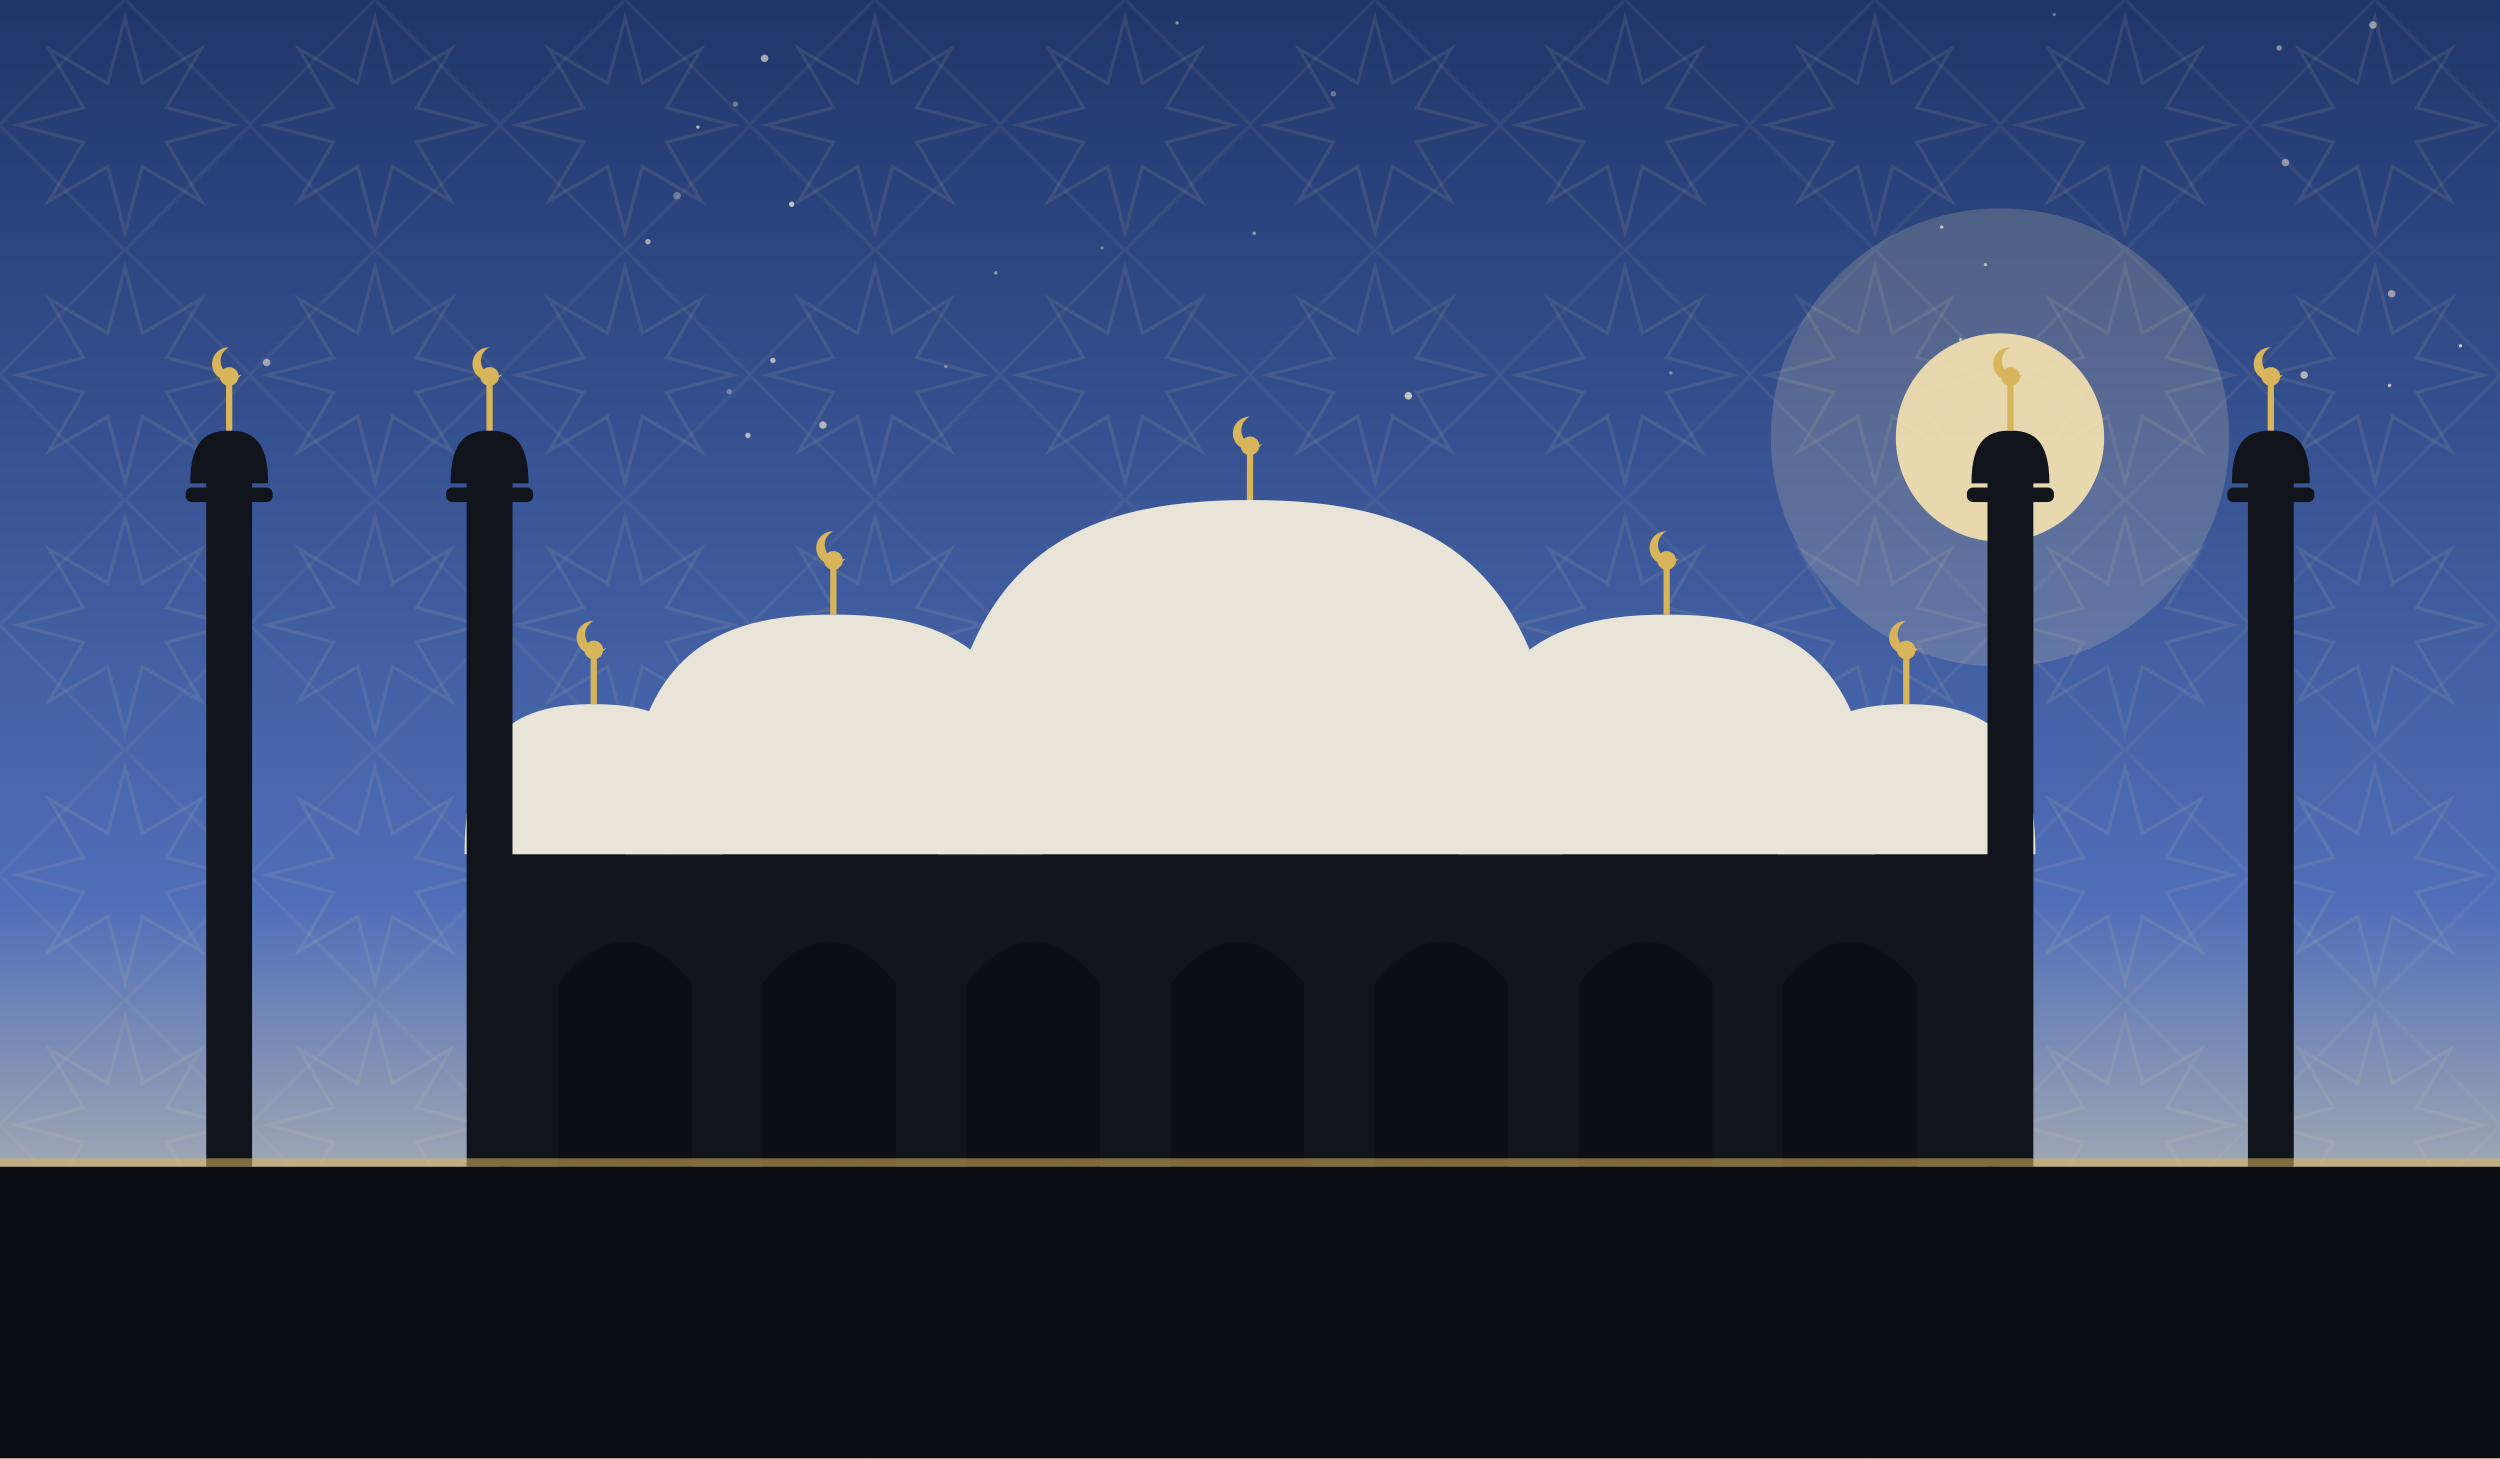
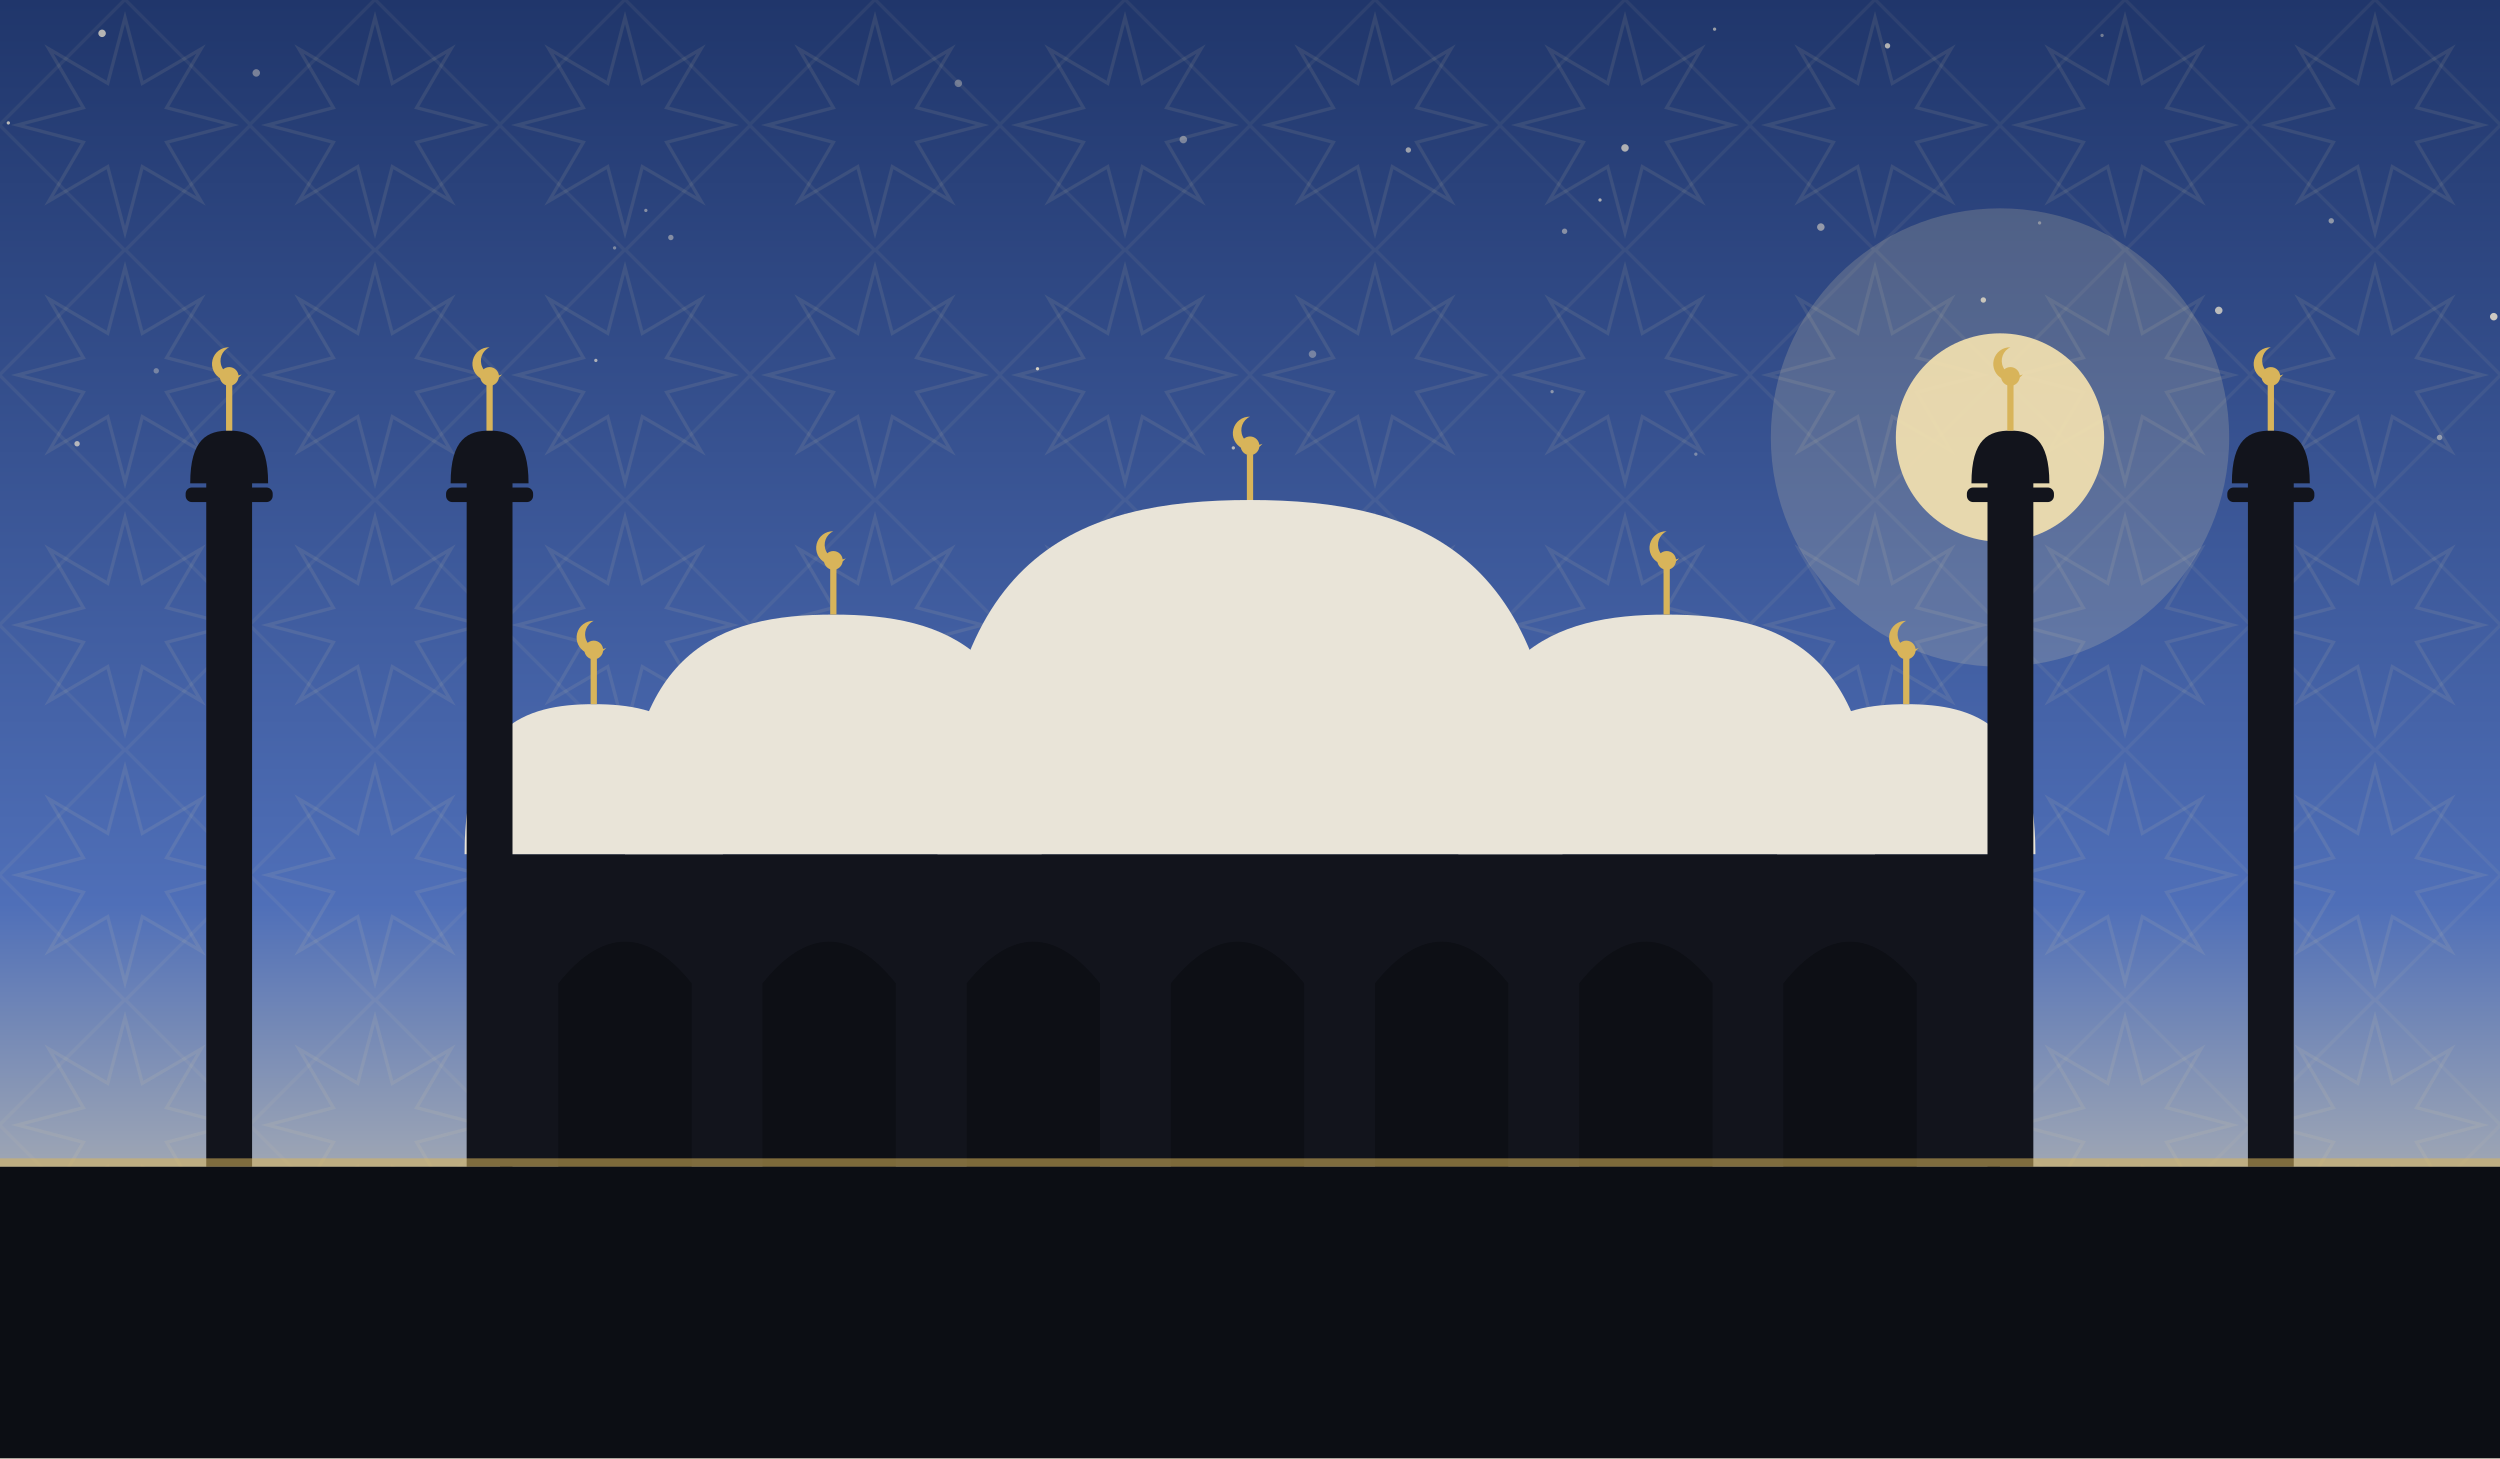
<svg xmlns="http://www.w3.org/2000/svg" viewBox="0 0 1200 700" role="img">
  <defs>
    <linearGradient id="sky" x1="0" y1="0" x2="0" y2="1">
      <stop offset="0" stop-color="#20366b" />
      <stop offset="0.62" stop-color="#4f6fb8" />
      <stop offset="1" stop-color="#f6e3b0" />
    </linearGradient>
    <pattern id="g1" width="120" height="120" patternUnits="userSpaceOnUse">
      <polygon points="111.6,60.0 80.0,68.3 96.5,96.5 68.3,80.0 60.0,111.6 51.7,80.0 23.5,96.5 40.0,68.3 8.4,60.0 40.0,51.7 23.5,23.5 51.7,40.0 60.0,8.4 68.3,40.0 96.5,23.5 80.0,51.7" fill="none" stroke="#e8d9a8" stroke-width="1.6" opacity="0.1" />
      <rect x="17.4" y="17.4" width="85.2" height="85.2" fill="none" stroke="#e8d9a8" stroke-width="1.6" opacity="0.07" transform="rotate(45 60.0 60.0)" />
    </pattern>
  </defs>
  <rect width="1200" height="700" fill="url(#sky)" />
  <rect width="1200" height="700" fill="url(#g1)" />
-   <circle cx="529" cy="119" r="0.8" fill="#f7ecd2" opacity="0.36" />
-   <circle cx="395" cy="204" r="1.8" fill="#f7ecd2" opacity="0.65" />
-   <circle cx="350" cy="188" r="1.3" fill="#f7ecd2" opacity="0.35" />
-   <circle cx="802" cy="179" r="0.8" fill="#f7ecd2" opacity="0.43" />
-   <circle cx="335" cy="61" r="0.8" fill="#f7ecd2" opacity="0.70" />
-   <circle cx="1181" cy="166" r="0.8" fill="#f7ecd2" opacity="0.81" />
-   <circle cx="676" cy="190" r="1.8" fill="#f7ecd2" opacity="0.75" />
-   <circle cx="1148" cy="141" r="1.8" fill="#f7ecd2" opacity="0.53" />
-   <circle cx="941" cy="163" r="0.8" fill="#f7ecd2" opacity="0.68" />
-   <circle cx="367" cy="28" r="1.8" fill="#f7ecd2" opacity="0.61" />
-   <circle cx="602" cy="112" r="0.8" fill="#f7ecd2" opacity="0.59" />
-   <circle cx="1094" cy="23" r="1.3" fill="#f7ecd2" opacity="0.47" />
-   <circle cx="1147" cy="185" r="0.8" fill="#f7ecd2" opacity="0.80" />
-   <circle cx="353" cy="50" r="1.3" fill="#f7ecd2" opacity="0.35" />
-   <circle cx="128" cy="174" r="1.8" fill="#f7ecd2" opacity="0.57" />
-   <circle cx="640" cy="45" r="1.3" fill="#f7ecd2" opacity="0.35" />
-   <circle cx="953" cy="127" r="0.8" fill="#f7ecd2" opacity="0.66" />
-   <circle cx="1139" cy="12" r="1.8" fill="#f7ecd2" opacity="0.53" />
-   <circle cx="454" cy="176" r="0.8" fill="#f7ecd2" opacity="0.39" />
-   <circle cx="986" cy="7" r="0.8" fill="#f7ecd2" opacity="0.37" />
-   <circle cx="359" cy="209" r="1.3" fill="#f7ecd2" opacity="0.66" />
-   <circle cx="325" cy="94" r="1.8" fill="#f7ecd2" opacity="0.35" />
-   <circle cx="380" cy="98" r="1.3" fill="#f7ecd2" opacity="0.75" />
-   <circle cx="932" cy="109" r="0.8" fill="#f7ecd2" opacity="0.73" />
-   <circle cx="565" cy="11" r="0.8" fill="#f7ecd2" opacity="0.50" />
-   <circle cx="311" cy="116" r="1.3" fill="#f7ecd2" opacity="0.61" />
-   <circle cx="1106" cy="180" r="1.8" fill="#f7ecd2" opacity="0.65" />
-   <circle cx="478" cy="131" r="0.8" fill="#f7ecd2" opacity="0.53" />
-   <circle cx="371" cy="173" r="1.3" fill="#f7ecd2" opacity="0.68" />
-   <circle cx="1097" cy="78" r="1.8" fill="#f7ecd2" opacity="0.51" />
+   <circle cx="630" cy="170" r="1.8" fill="#f7ecd2" opacity="0.35" />
+   <circle cx="568" cy="67" r="1.8" fill="#f7ecd2" opacity="0.41" />
+   <circle cx="979" cy="107" r="0.8" fill="#f7ecd2" opacity="0.38" />
+   <circle cx="1119" cy="106" r="1.3" fill="#f7ecd2" opacity="0.49" />
+   <circle cx="676" cy="72" r="1.3" fill="#f7ecd2" opacity="0.57" />
+   <circle cx="874" cy="109" r="1.8" fill="#f7ecd2" opacity="0.51" />
+   <circle cx="1065" cy="149" r="1.8" fill="#f7ecd2" opacity="0.70" />
+   <circle cx="745" cy="188" r="0.8" fill="#f7ecd2" opacity="0.45" />
+   <circle cx="322" cy="114" r="1.3" fill="#f7ecd2" opacity="0.43" />
+   <circle cx="780" cy="71" r="1.8" fill="#f7ecd2" opacity="0.65" />
+   <circle cx="751" cy="111" r="1.3" fill="#f7ecd2" opacity="0.46" />
+   <circle cx="1171" cy="210" r="1.3" fill="#f7ecd2" opacity="0.45" />
+   <circle cx="768" cy="96" r="0.8" fill="#f7ecd2" opacity="0.63" />
+   <circle cx="286" cy="173" r="0.8" fill="#f7ecd2" opacity="0.63" />
+   <circle cx="37" cy="213" r="1.3" fill="#f7ecd2" opacity="0.66" />
+   <circle cx="1197" cy="152" r="1.8" fill="#f7ecd2" opacity="0.79" />
+   <circle cx="814" cy="218" r="0.8" fill="#f7ecd2" opacity="0.37" />
+   <circle cx="592" cy="215" r="0.8" fill="#f7ecd2" opacity="0.65" />
+   <circle cx="123" cy="35" r="1.8" fill="#f7ecd2" opacity="0.40" />
+   <circle cx="823" cy="14" r="0.8" fill="#f7ecd2" opacity="0.57" />
+   <circle cx="460" cy="40" r="1.8" fill="#f7ecd2" opacity="0.35" />
+   <circle cx="498" cy="177" r="0.8" fill="#f7ecd2" opacity="0.81" />
+   <circle cx="1009" cy="17" r="0.8" fill="#f7ecd2" opacity="0.38" />
+   <circle cx="49" cy="16" r="1.8" fill="#f7ecd2" opacity="0.69" />
+   <circle cx="906" cy="22" r="1.3" fill="#f7ecd2" opacity="0.67" />
+   <circle cx="4" cy="59" r="0.8" fill="#f7ecd2" opacity="0.71" />
+   <circle cx="295" cy="119" r="0.8" fill="#f7ecd2" opacity="0.40" />
+   <circle cx="75" cy="178" r="1.3" fill="#f7ecd2" opacity="0.35" />
+   <circle cx="952" cy="144" r="1.3" fill="#f7ecd2" opacity="0.73" />
+   <circle cx="310" cy="101" r="0.8" fill="#f7ecd2" opacity="0.45" />
  <circle cx="960" cy="210" r="110" fill="#f6e3b0" opacity="0.18" />
  <circle cx="960" cy="210" r="50" fill="#f6e3b0" opacity="0.9" />
  <rect x="240" y="410" width="720" height="150" fill="#12141c" />
  <path d="M 268 560 L 268 472 Q 300 432 332 472 L 332 560 Z" fill="#0c0e14" opacity="0.9" />
  <path d="M 366 560 L 366 472 Q 398 432 430 472 L 430 560 Z" fill="#0c0e14" opacity="0.9" />
  <path d="M 464 560 L 464 472 Q 496 432 528 472 L 528 560 Z" fill="#0c0e14" opacity="0.9" />
  <path d="M 562 560 L 562 472 Q 594 432 626 472 L 626 560 Z" fill="#0c0e14" opacity="0.9" />
  <path d="M 660 560 L 660 472 Q 692 432 724 472 L 724 560 Z" fill="#0c0e14" opacity="0.9" />
  <path d="M 758 560 L 758 472 Q 790 432 822 472 L 822 560 Z" fill="#0c0e14" opacity="0.9" />
  <path d="M 856 560 L 856 472 Q 888 432 920 472 L 920 560 Z" fill="#0c0e14" opacity="0.9" />
  <path d="M 450 410 C 450 265.5, 517.5 240, 600 240 C 682.5 240, 750 265.5, 750 410 Z" fill="#e9e4d8" />
  <line x1="600" y1="240" x2="600" y2="218" stroke="#d8b45a" stroke-width="3" />
  <circle cx="600" cy="214" r="4.5" fill="#d8b45a" />
  <path d="M 600 200 a 8 8 0 1 0 6 13 a 6.4 6.4 0 1 1 -6 -13 Z" fill="#d8b45a" />
  <path d="M 300 410 C 300 312.25, 345.0 295, 400 295 C 455.0 295, 500 312.25, 500 410 Z" fill="#e9e4d8" />
  <line x1="400" y1="295" x2="400" y2="273" stroke="#d8b45a" stroke-width="3" />
  <circle cx="400" cy="269" r="4.5" fill="#d8b45a" />
  <path d="M 400 255 a 8 8 0 1 0 6 13 a 6.4 6.4 0 1 1 -6 -13 Z" fill="#d8b45a" />
  <path d="M 700 410 C 700 312.25, 745.0 295, 800 295 C 855.0 295, 900 312.25, 900 410 Z" fill="#e9e4d8" />
  <line x1="800" y1="295" x2="800" y2="273" stroke="#d8b45a" stroke-width="3" />
  <circle cx="800" cy="269" r="4.5" fill="#d8b45a" />
  <path d="M 800 255 a 8 8 0 1 0 6 13 a 6.4 6.4 0 1 1 -6 -13 Z" fill="#d8b45a" />
  <path d="M 223 410 C 223 348.8, 250.9 338, 285 338 C 319.1 338, 347 348.8, 347 410 Z" fill="#e9e4d8" />
  <line x1="285" y1="338" x2="285" y2="316" stroke="#d8b45a" stroke-width="3" />
  <circle cx="285" cy="312" r="4.5" fill="#d8b45a" />
  <path d="M 285 298 a 8 8 0 1 0 6 13 a 6.4 6.4 0 1 1 -6 -13 Z" fill="#d8b45a" />
  <path d="M 853 410 C 853 348.8, 880.9 338, 915 338 C 949.1 338, 977 348.8, 977 410 Z" fill="#e9e4d8" />
  <line x1="915" y1="338" x2="915" y2="316" stroke="#d8b45a" stroke-width="3" />
  <circle cx="915" cy="312" r="4.5" fill="#d8b45a" />
  <path d="M 915 298 a 8 8 0 1 0 6 13 a 6.4 6.4 0 1 1 -6 -13 Z" fill="#d8b45a" />
  <rect x="99.0" y="230" width="22" height="330" fill="#12141c" />
  <rect x="89.1" y="234" width="41.8" height="7" rx="3" fill="#12141c" />
  <path d="M 91.3 232 C 91.3 210.495, 99.715 206.7, 110 206.7 C 120.285 206.7, 128.7 210.495, 128.7 232 Z" fill="#12141c" />
  <line x1="110" y1="206.7" x2="110" y2="184.7" stroke="#d8b45a" stroke-width="3" />
  <circle cx="110" cy="180.7" r="4.5" fill="#d8b45a" />
  <path d="M 110 166.7 a 8 8 0 1 0 6 13 a 6.4 6.4 0 1 1 -6 -13 Z" fill="#d8b45a" />
  <rect x="224.0" y="230" width="22" height="330" fill="#12141c" />
  <rect x="214.1" y="234" width="41.8" height="7" rx="3" fill="#12141c" />
  <path d="M 216.3 232 C 216.3 210.495, 224.715 206.7, 235 206.7 C 245.285 206.7, 253.7 210.495, 253.7 232 Z" fill="#12141c" />
  <line x1="235" y1="206.7" x2="235" y2="184.7" stroke="#d8b45a" stroke-width="3" />
  <circle cx="235" cy="180.7" r="4.5" fill="#d8b45a" />
  <path d="M 235 166.7 a 8 8 0 1 0 6 13 a 6.4 6.4 0 1 1 -6 -13 Z" fill="#d8b45a" />
  <rect x="954.0" y="230" width="22" height="330" fill="#12141c" />
  <rect x="944.1" y="234" width="41.8" height="7" rx="3" fill="#12141c" />
  <path d="M 946.3 232 C 946.3 210.495, 954.715 206.7, 965 206.7 C 975.285 206.7, 983.7 210.495, 983.7 232 Z" fill="#12141c" />
  <line x1="965" y1="206.7" x2="965" y2="184.7" stroke="#d8b45a" stroke-width="3" />
  <circle cx="965" cy="180.7" r="4.5" fill="#d8b45a" />
  <path d="M 965 166.7 a 8 8 0 1 0 6 13 a 6.4 6.4 0 1 1 -6 -13 Z" fill="#d8b45a" />
  <rect x="1079.0" y="230" width="22" height="330" fill="#12141c" />
  <rect x="1069.1" y="234" width="41.8" height="7" rx="3" fill="#12141c" />
  <path d="M 1071.3 232 C 1071.3 210.495, 1079.715 206.7, 1090 206.7 C 1100.285 206.7, 1108.7 210.495, 1108.7 232 Z" fill="#12141c" />
  <line x1="1090" y1="206.7" x2="1090" y2="184.7" stroke="#d8b45a" stroke-width="3" />
  <circle cx="1090" cy="180.7" r="4.5" fill="#d8b45a" />
  <path d="M 1090 166.7 a 8 8 0 1 0 6 13 a 6.4 6.4 0 1 1 -6 -13 Z" fill="#d8b45a" />
  <rect x="0" y="560" width="1200" height="140" fill="#0c0e14" />
  <rect x="0" y="556" width="1200" height="4" fill="#d8b45a" opacity="0.55" />
</svg>
